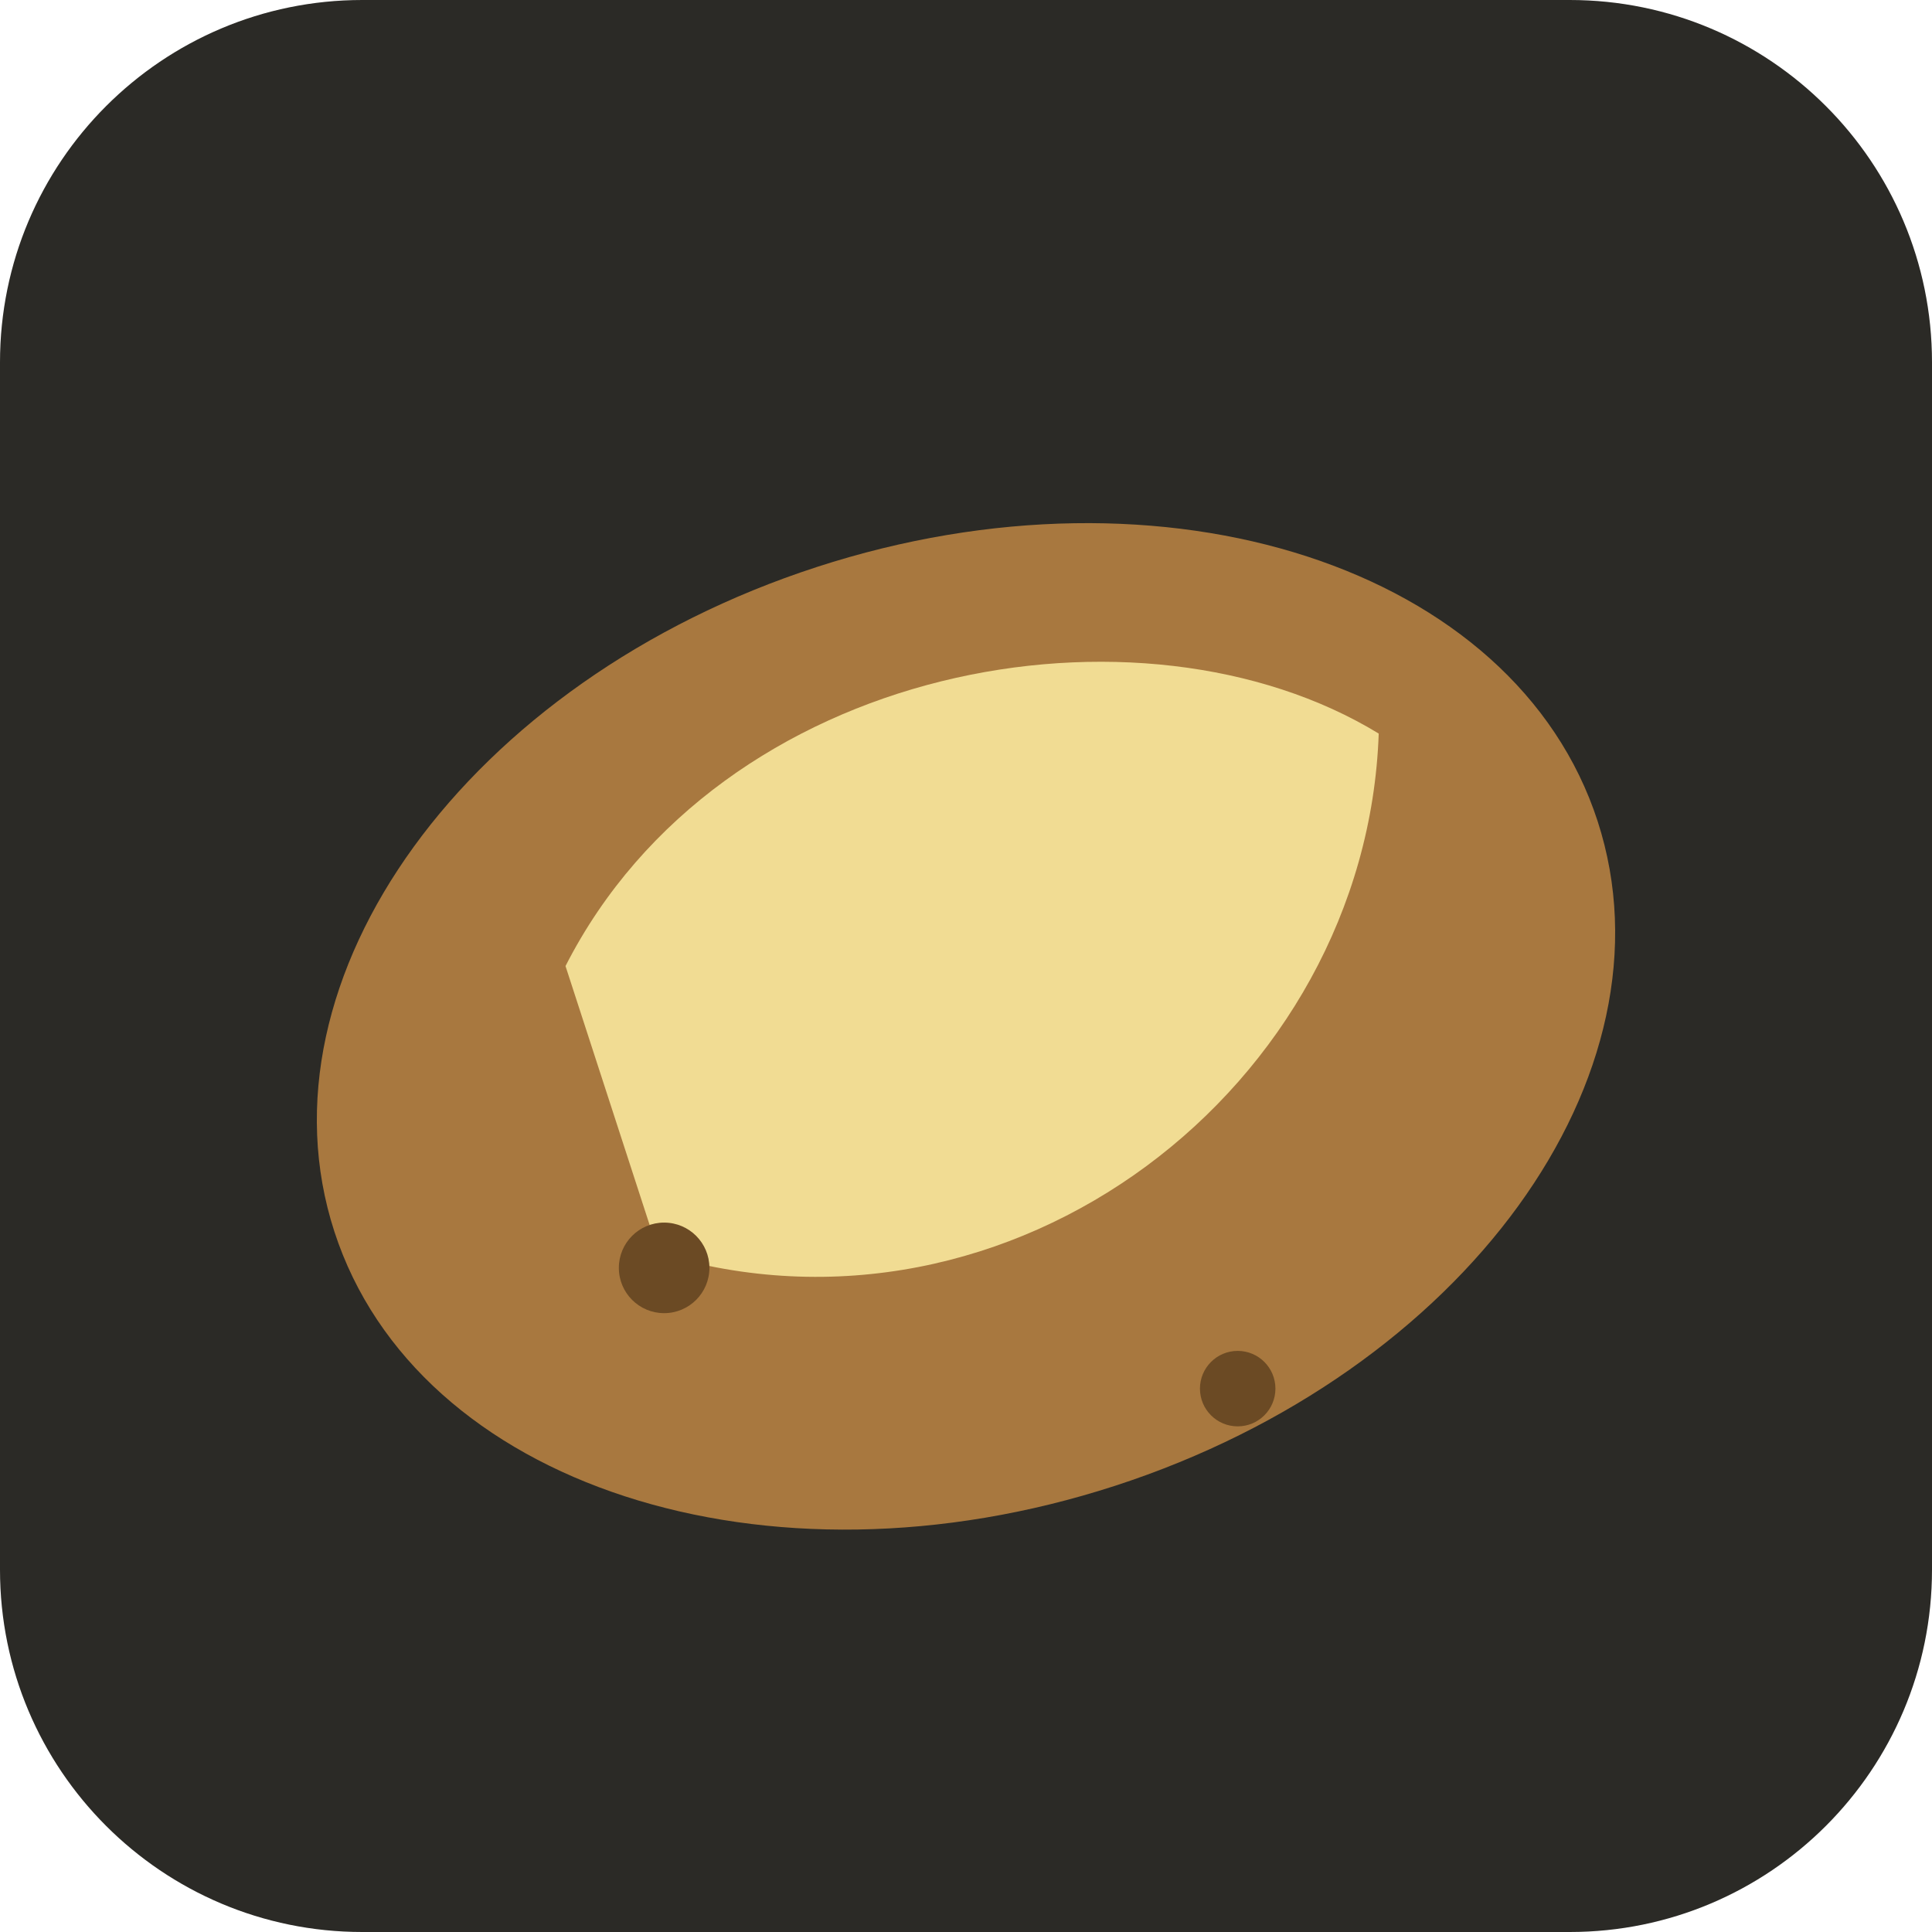
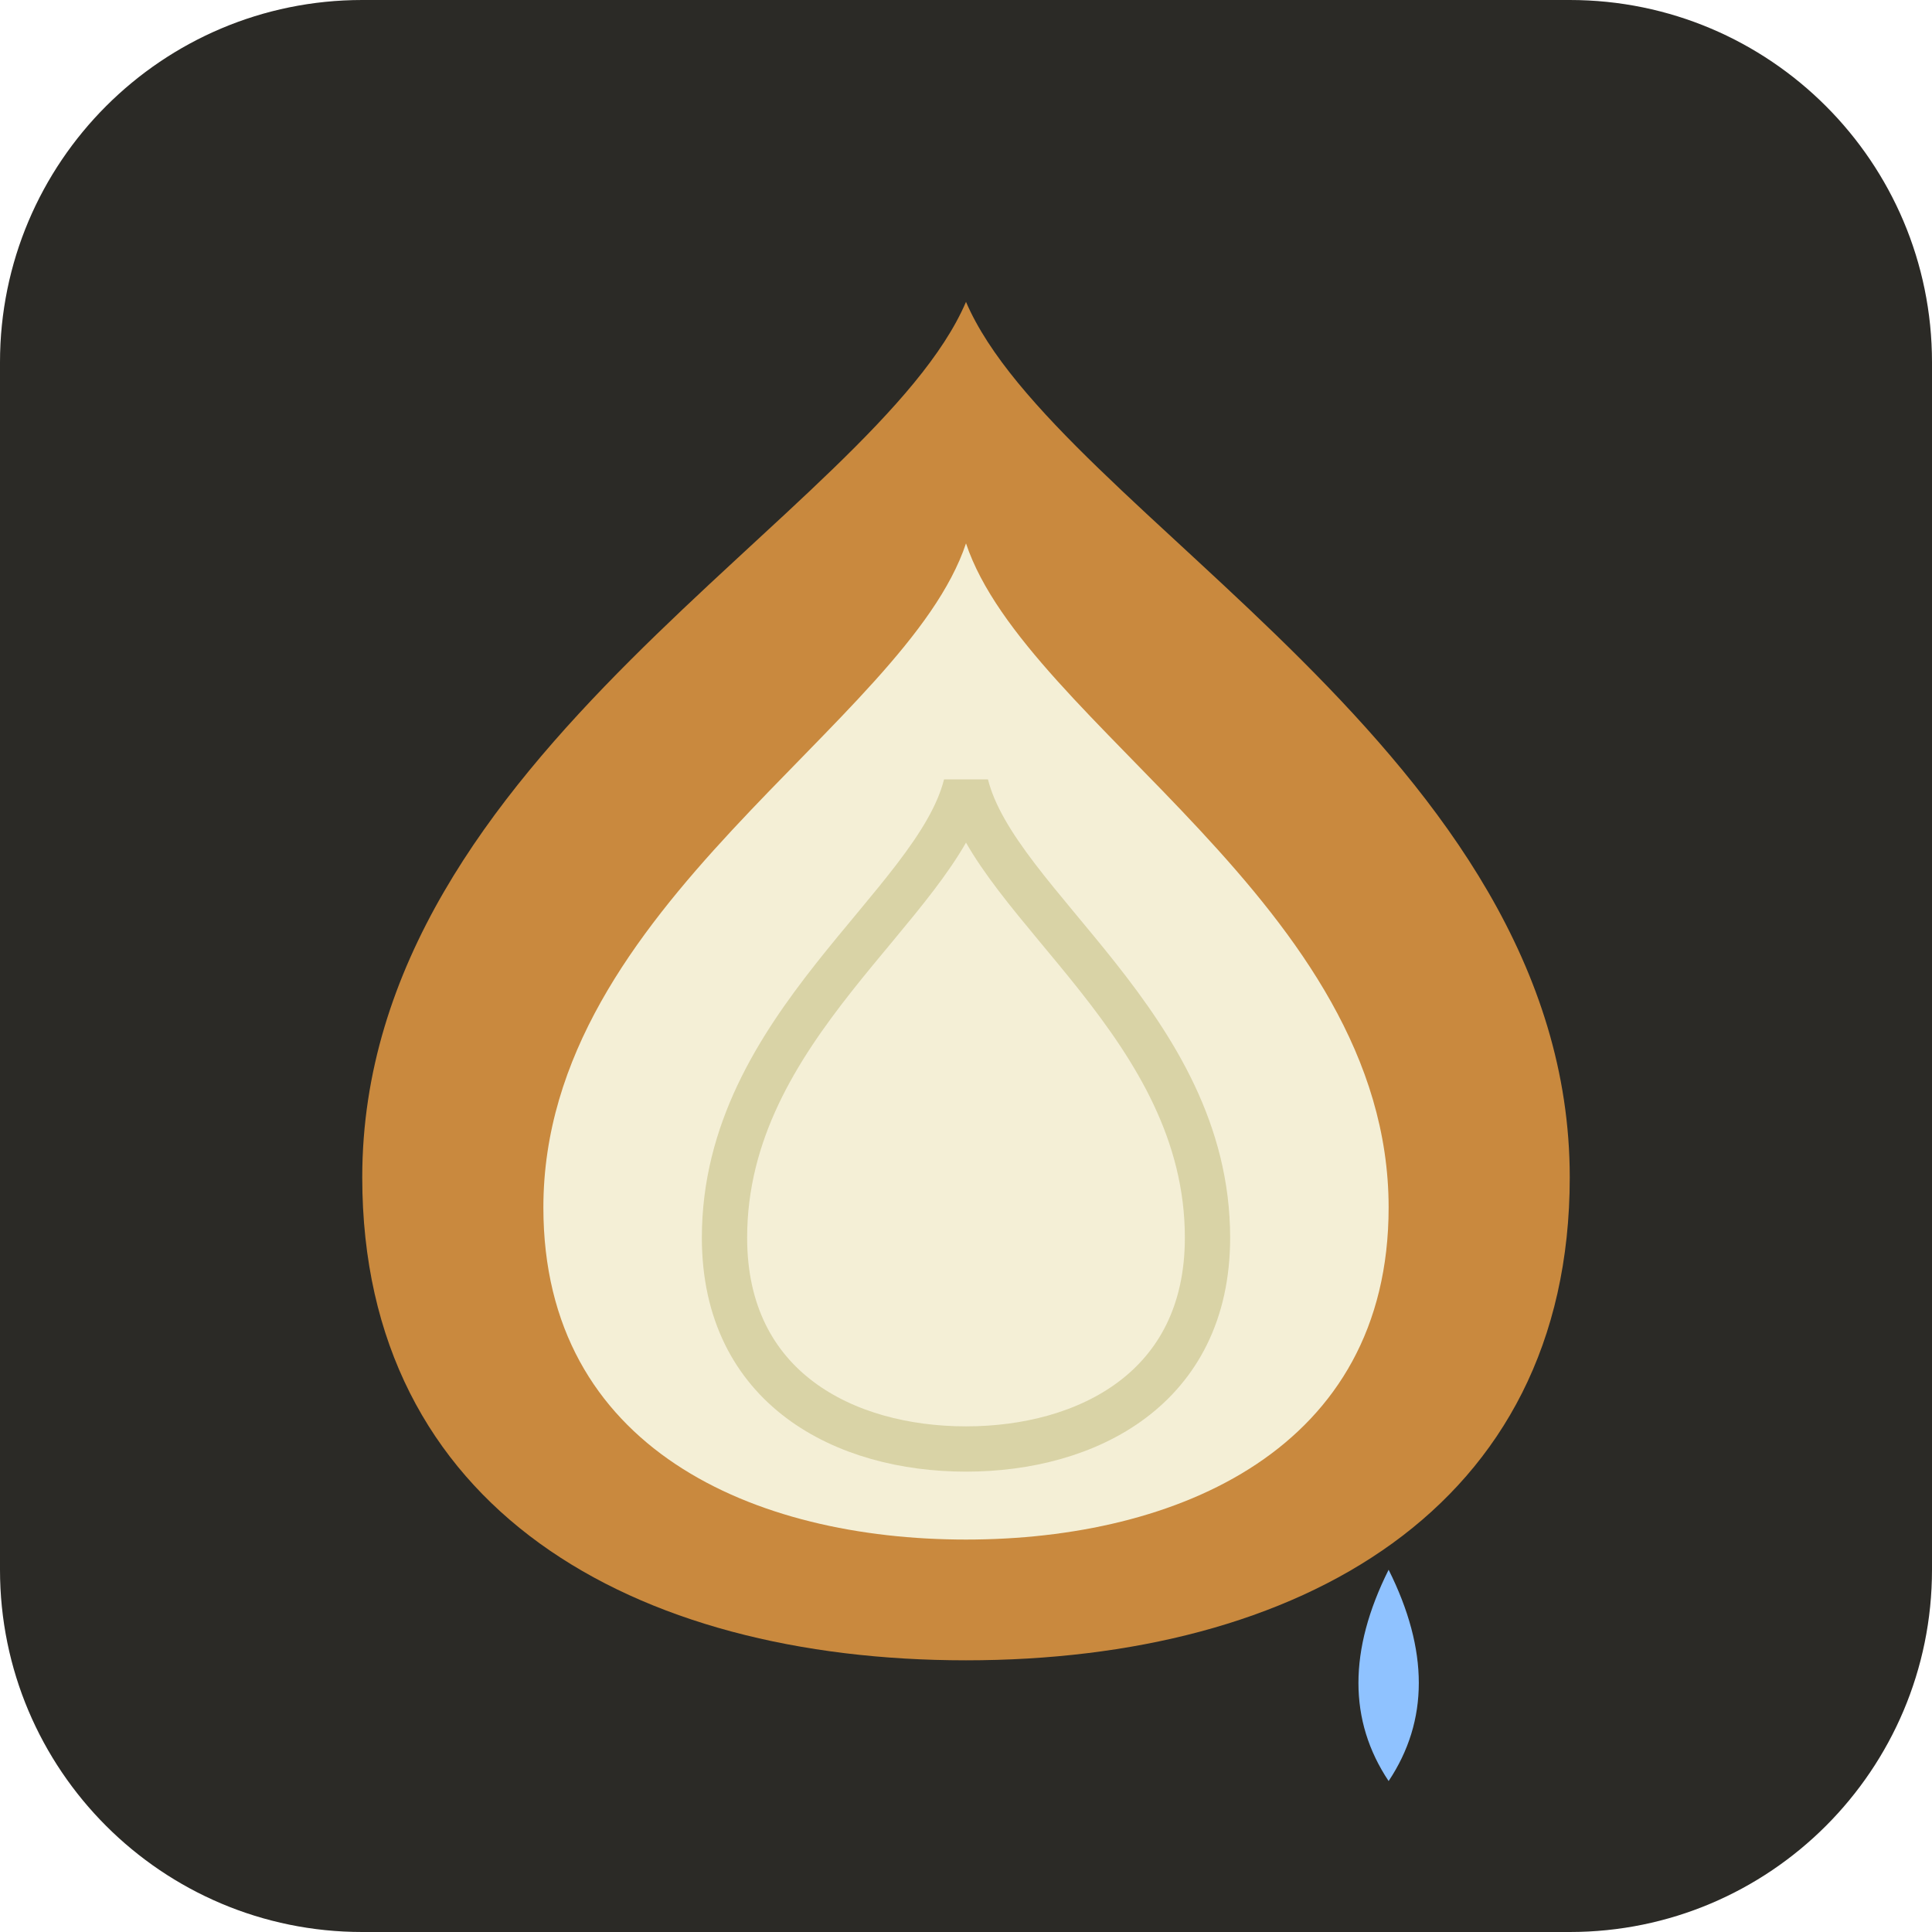
<svg xmlns="http://www.w3.org/2000/svg" width="128" height="128" viewBox="0 0 128 128">
  <rect width="128" height="128" rx="24" fill="#2b2a26" />
-   <ellipse cx="64" cy="68" rx="44" ry="32" fill="#a8783f" transform="rotate(-18 64 68)" />
-   <path d="M40 56 C 56 40, 84 44, 96 58 C 88 80, 60 90, 40 76 Z" fill="#f1dc93" transform="rotate(-18 64 68)" />
-   <circle cx="44" cy="84" r="3" fill="#6b4a24" />
-   <circle cx="82" cy="92" r="2.5" fill="#6b4a24" />
+   <path d="M64 20 C 70 34, 104 50, 104 78 C 104 100, 86 110, 64 110 C 42 110, 24 100, 24 78 C 24 50, 58 34, 64 20 Z" fill="#c9893e" />
+   <path d="M64 36 C 68 48, 92 60, 92 80 C 92 96, 78 102, 64 102 C 50 102, 36 96, 36 80 C 36 60, 60 48, 64 36 Z" fill="#f4efd6" />
+   <path d="M64 52 C 66 60, 80 68, 80 82 C 80 92, 72 96, 64 96 C 56 96, 48 92, 48 82 C 48 68, 62 60, 64 52 Z" fill="none" stroke="#d9d3a6" stroke-width="3" />
+   <path d="M92 104 q 4 8 0 14 q -4 -6 0 -14 Z" fill="#8fc2ff" />
</svg>
